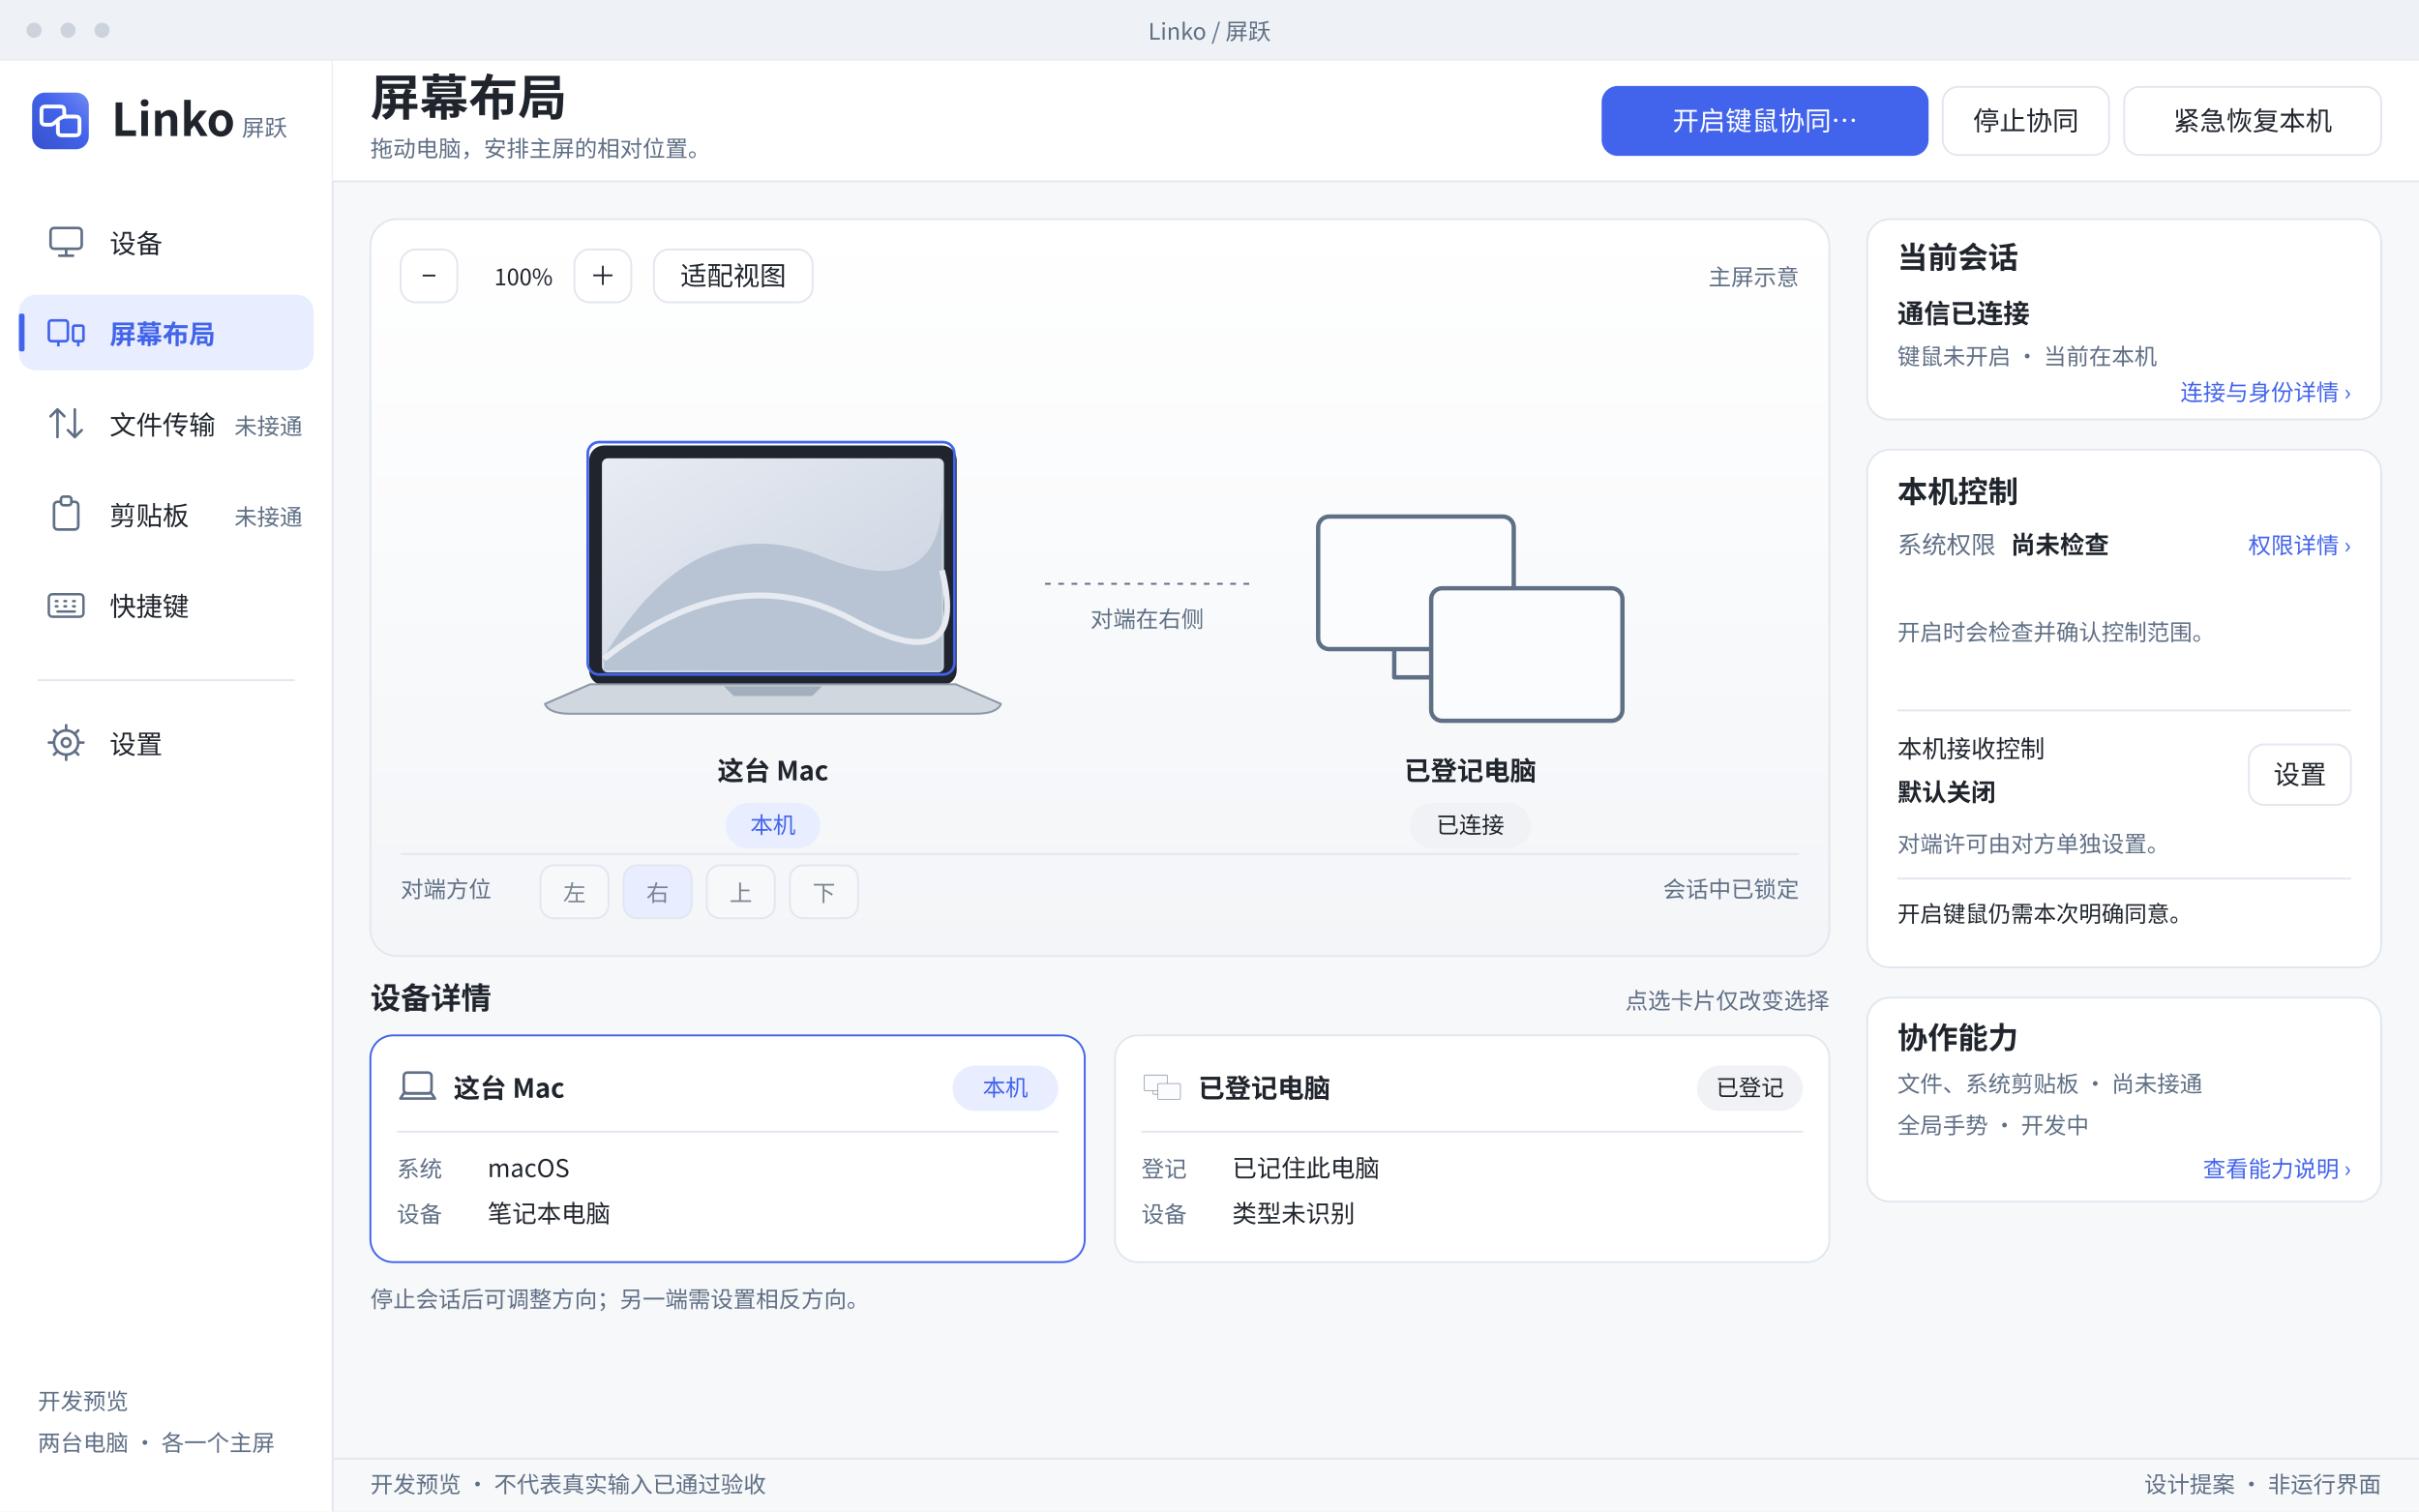
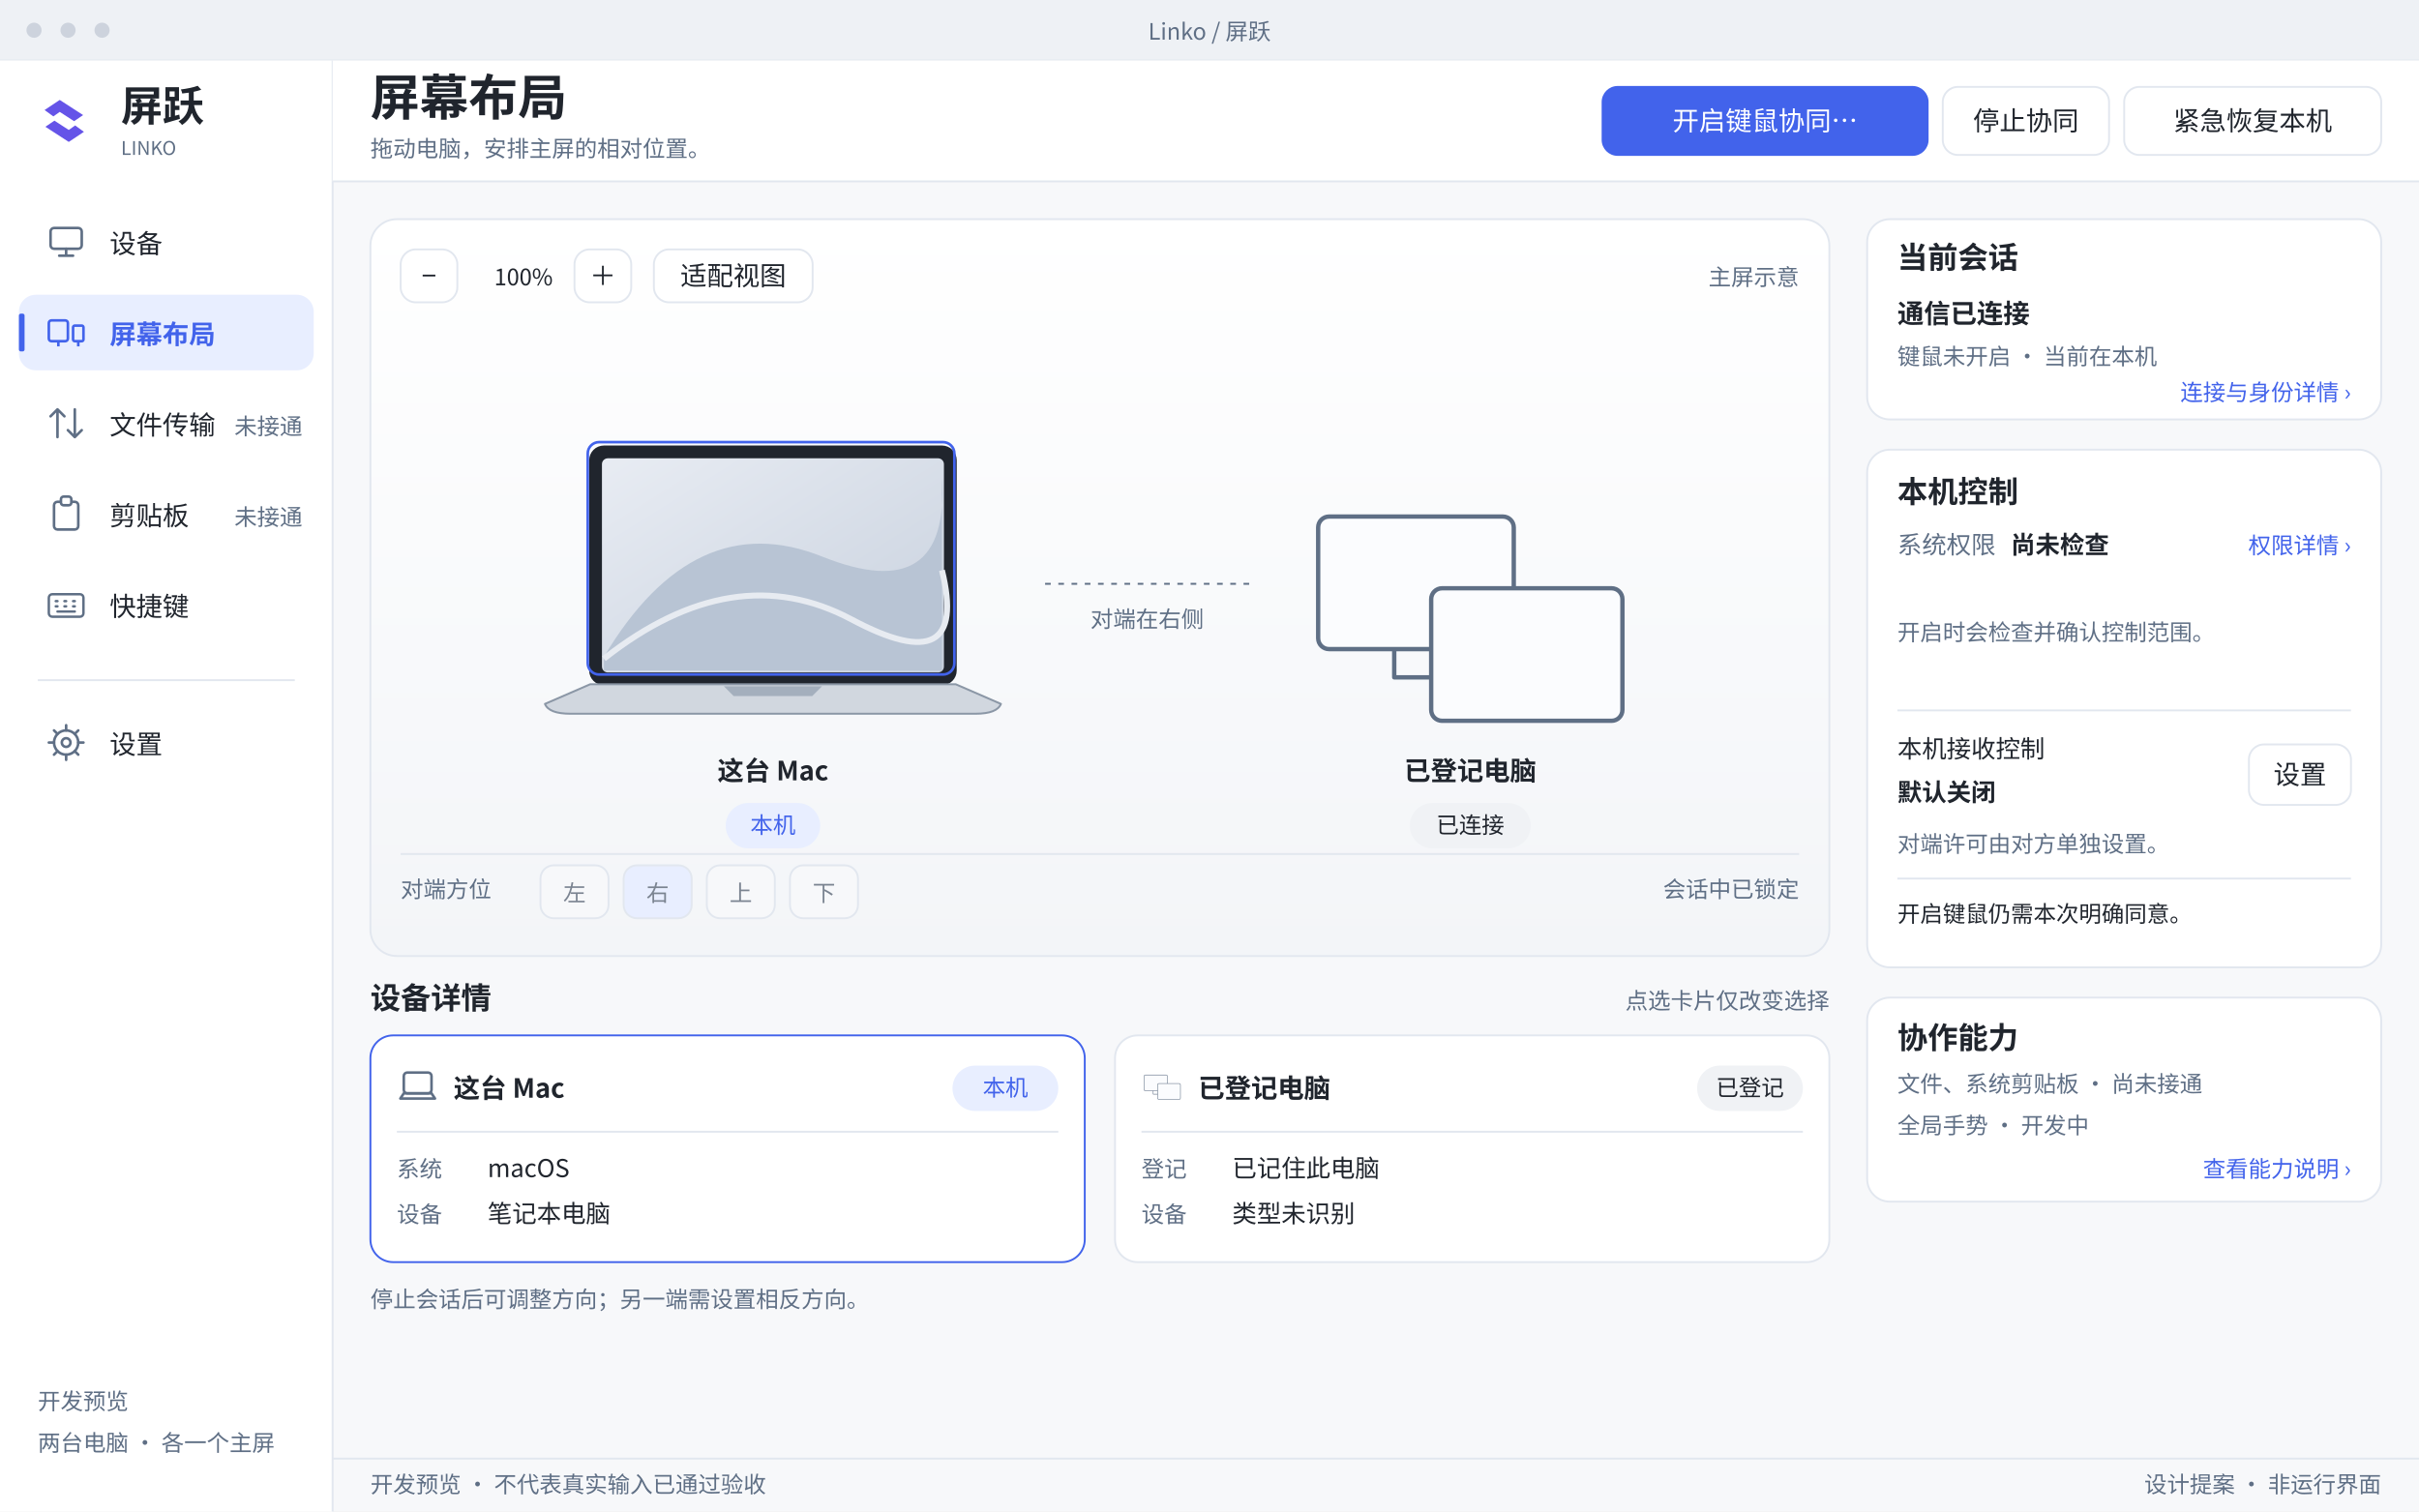
<svg xmlns="http://www.w3.org/2000/svg" xmlns:xlink="http://www.w3.org/1999/xlink" width="1280" height="800" viewBox="0 0 1280 800" role="img" aria-labelledby="title desc">
  <defs>
    <linearGradient id="canvas" x1="0" y1="0" x2="0" y2="1">
      <stop stop-color="#FFFFFF" />
      <stop offset="1" stop-color="#F3F5F8" />
    </linearGradient>
    <linearGradient id="screen" x1="0" y1="0" x2="1" y2="1">
      <stop stop-color="#E8ECF3" />
      <stop offset="1" stop-color="#C8D1DE" />
    </linearGradient>
    <linearGradient id="brand-tile" x1="0" y1="1" x2="1" y2="0">
      <stop stop-color="#3651CC" />
      <stop offset=".58" stop-color="#4263EB" />
      <stop offset="1" stop-color="#718AF4" />
    </linearGradient>
-     <symbol id="brand" viewBox="0 0 1024 1024">
-       <rect x="32" y="32" width="960" height="960" rx="218" fill="url(#brand-tile)" />
-       <g transform="translate(0 -24)" fill="none" stroke="#FFFFFF" stroke-width="64" stroke-linecap="round" stroke-linejoin="round">
-         <path d="M576 450V356Q576 292 512 292H254Q190 292 190 356V536Q190 600 254 600H340C430 600 465 462 610 462" />
-         <path d="M468 560V716Q468 780 532 780H770Q834 780 834 716V526Q834 462 770 462H610" />
+     <symbol id="brand" viewBox="0 0 256 256">
+       <g fill="#6554E8">
+         <path d="M54 87 111 49 199 106 165 129 111 94 87 111Z" />
+         <path d="m202 169-57 38-88-57 34-23 54 35 24-17Z" />
      </g>
    </symbol>
    <symbol id="device" viewBox="0 0 24 24">
      <g fill="none" stroke="#5F6F85" stroke-width="1.5" stroke-linecap="round" stroke-linejoin="round">
        <rect x="3" y="4" width="18" height="12" rx="2" />
        <path d="M12 16v4m-4 0h8" />
      </g>
    </symbol>
    <symbol id="laptop-icon" viewBox="0 0 24 24">
      <g fill="none" stroke="#5F6F85" stroke-width="1.5" stroke-linecap="round" stroke-linejoin="round">
        <rect x="4" y="4" width="16" height="12" rx="2" />
        <path d="M4 16h16l2 3H2Z" />
      </g>
    </symbol>
    <symbol id="layout" viewBox="0 0 24 24">
      <g fill="none" stroke="#4263EB" stroke-width="1.5" stroke-linejoin="round">
        <rect x="2" y="5" width="11" height="12" rx="1.5" />
        <rect x="16" y="8" width="6" height="9" rx="1" />
        <path d="M7.5 17v3m11.5-3v3" />
      </g>
    </symbol>
    <symbol id="transfer" viewBox="0 0 24 24">
      <path d="M7 20V4L3 8m4-4 4 4m6-4v16l-4-4m4 4 4-4" fill="none" stroke="#5F6F85" stroke-width="1.5" stroke-linecap="round" stroke-linejoin="round" />
    </symbol>
    <symbol id="clipboard" viewBox="0 0 24 24">
      <g fill="none" stroke="#5F6F85" stroke-width="1.5">
        <rect x="5" y="5" width="14" height="16" rx="2" />
        <rect x="9" y="2" width="6" height="5" rx="1.5" fill="#FFFFFF" />
      </g>
    </symbol>
    <symbol id="keyboard" viewBox="0 0 24 24">
      <g fill="none" stroke="#5F6F85" stroke-width="1.4" stroke-linecap="round">
        <rect x="2" y="6" width="20" height="13" rx="2" />
        <path d="M6 10h1m4 0h1m4 0h1M6 13h1m4 0h1m4 0h1M7 16h10" />
      </g>
    </symbol>
    <symbol id="settings" viewBox="0 0 24 24">
      <g fill="none" stroke="#5F6F85" stroke-width="1.5" stroke-linecap="round">
        <circle cx="12" cy="12" r="7" />
        <circle cx="12" cy="12" r="2.5" />
        <path d="M12 2v3m0 14v3M2 12h3m14 0h3M5 5l2 2m10 10 2 2M5 19l2-2M17 7l2-2" />
      </g>
    </symbol>
    <symbol id="generic" viewBox="0 0 160 120">
      <g fill="#FBFCFE" stroke="#5F6F85" stroke-width="2" stroke-linejoin="round">
        <rect x="10" y="16" width="90" height="61" rx="5" />
        <rect x="62" y="49" width="88" height="61" rx="5" />
        <path d="M45 77v13h17" fill="none" />
      </g>
    </symbol>
    <symbol id="laptop" viewBox="0 0 240 150">
      <g stroke-linejoin="round">
        <rect x="27" y="8" width="186" height="121" rx="7" fill="#20252D" stroke="#20252D" />
        <rect x="33" y="14" width="174" height="109" rx="3" fill="url(#screen)" />
        <path d="M34 115Q80 38 145 64T206 24V122H34Z" fill="#B8C4D4" />
        <path d="M34 116Q100 64 160 96T206 71" fill="none" stroke="#E7EBF1" stroke-width="3" />
        <path d="M27 129h186l23 10q-2 5-13 5H17q-11 0-13-5Z" fill="#D1D7DF" stroke="#8B97A6" />
        <path d="M95 130h50l-5 5h-40Z" fill="#A4AFBD" />
      </g>
    </symbol>
  </defs>
  <rect x="0" y="0" width="1280" height="800" rx="0" fill="#F7F8FA" stroke="none" />
  <rect x="0" y="0" width="1280" height="32" rx="0" fill="#EEF1F5" stroke="none" />
  <circle cx="18" cy="16" r="4" fill="#CDD3DD" />
  <circle cx="36" cy="16" r="4" fill="#CDD3DD" />
  <circle cx="54" cy="16" r="4" fill="#CDD3DD" />
  <text x="640.0" y="21" text-anchor="middle" font-weight="400" font-family="&quot;Noto Sans CJK SC&quot;,&quot;PingFang SC&quot;,&quot;Microsoft YaHei&quot;,sans-serif" fill="#5F6F85" font-size="12px">Linko / 屏跃</text>
  <line x1="0" y1="32" x2="1280" y2="32" stroke="#E2E7EF" />
  <rect x="0" y="32" width="176" height="768" rx="0" fill="#FFFFFF" stroke="none" />
  <line x1="176" y1="32" x2="176" y2="800" stroke="#E2E7EF" />
-   <use xlink:href="#brand" x="16" y="48" width="32" height="32" />
-   <text x="59" y="72" text-anchor="start" font-weight="600" font-family="&quot;Noto Sans CJK SC&quot;,&quot;PingFang SC&quot;,&quot;Microsoft YaHei&quot;,sans-serif" fill="#20252D" font-size="24px">Linko</text>
-   <text x="128" y="72" text-anchor="start" font-weight="400" font-family="&quot;Noto Sans CJK SC&quot;,&quot;PingFang SC&quot;,&quot;Microsoft YaHei&quot;,sans-serif" fill="#5F6F85" font-size="12px">屏跃</text>
+   <use xlink:href="#brand" x="16" y="46" width="36" height="36" />
+   <text x="64" y="64" font-family="Noto Sans CJK SC, PingFang SC, Microsoft YaHei, sans-serif" font-size="22" font-weight="650" fill="#20252D">屏跃</text>
+   <text x="64" y="82" font-family="Noto Sans CJK SC, PingFang SC, Microsoft YaHei, sans-serif" font-size="10" font-weight="500" fill="#5F6F85">LINKO</text>
  <use xlink:href="#device" x="24" y="117" width="22" height="22" />
  <text x="58" y="134" text-anchor="start" font-weight="400" font-family="&quot;Noto Sans CJK SC&quot;,&quot;PingFang SC&quot;,&quot;Microsoft YaHei&quot;,sans-serif" fill="#20252D" font-size="14px">设备</text>
  <rect x="10" y="156" width="156" height="40" rx="9" fill="#E8EEFF" stroke="none" />
  <rect x="10" y="166" width="3" height="20" rx="1" fill="#4263EB" stroke="none" />
  <use xlink:href="#layout" x="24" y="165" width="22" height="22" />
  <text x="58" y="182" text-anchor="start" font-weight="600" font-family="&quot;Noto Sans CJK SC&quot;,&quot;PingFang SC&quot;,&quot;Microsoft YaHei&quot;,sans-serif" fill="#4263EB" font-size="14px">屏幕布局</text>
  <use xlink:href="#transfer" x="24" y="213" width="22" height="22" />
  <text x="58" y="230" text-anchor="start" font-weight="400" font-family="&quot;Noto Sans CJK SC&quot;,&quot;PingFang SC&quot;,&quot;Microsoft YaHei&quot;,sans-serif" fill="#20252D" font-size="14px">文件传输</text>
  <text x="160" y="230" font-family="Noto Sans CJK SC, PingFang SC, Microsoft YaHei, sans-serif" font-size="12" font-weight="400" fill="#5F6F85" text-anchor="end">未接通</text>
  <use xlink:href="#clipboard" x="24" y="261" width="22" height="22" />
  <text x="58" y="278" text-anchor="start" font-weight="400" font-family="&quot;Noto Sans CJK SC&quot;,&quot;PingFang SC&quot;,&quot;Microsoft YaHei&quot;,sans-serif" fill="#20252D" font-size="14px">剪贴板</text>
  <text x="160" y="278" font-family="Noto Sans CJK SC, PingFang SC, Microsoft YaHei, sans-serif" font-size="12" font-weight="400" fill="#5F6F85" text-anchor="end">未接通</text>
  <use xlink:href="#keyboard" x="24" y="309" width="22" height="22" />
  <text x="58" y="326" text-anchor="start" font-weight="400" font-family="&quot;Noto Sans CJK SC&quot;,&quot;PingFang SC&quot;,&quot;Microsoft YaHei&quot;,sans-serif" fill="#20252D" font-size="14px">快捷键</text>
  <line x1="20" y1="360" x2="156" y2="360" stroke="#E2E7EF" />
  <use xlink:href="#settings" x="24" y="382" width="22" height="22" />
  <text x="58" y="399" text-anchor="start" font-weight="400" font-family="&quot;Noto Sans CJK SC&quot;,&quot;PingFang SC&quot;,&quot;Microsoft YaHei&quot;,sans-serif" fill="#20252D" font-size="14px">设置</text>
  <text x="20" y="746" text-anchor="start" font-weight="400" font-family="&quot;Noto Sans CJK SC&quot;,&quot;PingFang SC&quot;,&quot;Microsoft YaHei&quot;,sans-serif" fill="#5F6F85" font-size="12px">开发预览</text>
  <text x="20" y="768" text-anchor="start" font-weight="400" font-family="&quot;Noto Sans CJK SC&quot;,&quot;PingFang SC&quot;,&quot;Microsoft YaHei&quot;,sans-serif" fill="#5F6F85" font-size="12px">两台电脑 · 各一个主屏</text>
  <rect x="176" y="32" width="1104" height="64" rx="0" fill="#FFFFFF" stroke="none" />
  <line x1="176" y1="96" x2="1280" y2="96" stroke="#E2E7EF" />
  <text x="196" y="61" text-anchor="start" font-weight="650" font-family="&quot;Noto Sans CJK SC&quot;,&quot;PingFang SC&quot;,&quot;Microsoft YaHei&quot;,sans-serif" fill="#20252D" font-size="26px">屏幕布局</text>
  <text x="196" y="83" text-anchor="start" font-weight="400" font-family="&quot;Noto Sans CJK SC&quot;,&quot;PingFang SC&quot;,&quot;Microsoft YaHei&quot;,sans-serif" fill="#5F6F85" font-size="12px">拖动电脑，安排主屏的相对位置。</text>
  <rect x="848" y="46" width="172" height="36" rx="8" fill="#4263EB" stroke="#4263EB" data-control="primary" data-box="848,46,172,36" />
  <text x="934.0" y="69.0" text-anchor="middle" font-weight="400" font-family="&quot;Noto Sans CJK SC&quot;,&quot;PingFang SC&quot;,&quot;Microsoft YaHei&quot;,sans-serif" fill="#FFFFFF" font-size="14px">开启键鼠协同…</text>
  <rect x="1028" y="46" width="88" height="36" rx="8" fill="#FFFFFF" stroke="#E2E7EF" data-control="stop" data-box="1028,46,88,36" />
  <text x="1072.0" y="69.0" text-anchor="middle" font-weight="400" font-family="&quot;Noto Sans CJK SC&quot;,&quot;PingFang SC&quot;,&quot;Microsoft YaHei&quot;,sans-serif" fill="#20252D" font-size="14px">停止协同</text>
  <rect x="1124" y="46" width="136" height="36" rx="8" fill="#FFFFFF" stroke="#E2E7EF" data-control="recovery" data-box="1124,46,136,36" />
  <text x="1192.0" y="69.0" text-anchor="middle" font-weight="400" font-family="&quot;Noto Sans CJK SC&quot;,&quot;PingFang SC&quot;,&quot;Microsoft YaHei&quot;,sans-serif" fill="#20252D" font-size="14px">紧急恢复本机</text>
  <line x1="176" y1="772" x2="1280" y2="772" stroke="#E2E7EF" />
  <text x="196" y="790" text-anchor="start" font-weight="400" font-family="&quot;Noto Sans CJK SC&quot;,&quot;PingFang SC&quot;,&quot;Microsoft YaHei&quot;,sans-serif" fill="#5F6F85" font-size="12px">开发预览 · 不代表真实输入已通过验收</text>
  <text x="1260" y="790" text-anchor="end" font-weight="400" font-family="&quot;Noto Sans CJK SC&quot;,&quot;PingFang SC&quot;,&quot;Microsoft YaHei&quot;,sans-serif" fill="#5F6F85" font-size="12px">设计提案 · 非运行界面</text>
  <rect x="196" y="116" width="772" height="390" rx="14" fill="url(#canvas)" stroke="#E2E7EF" data-region="canvas" />
  <rect x="212" y="132" width="30" height="28" rx="8" fill="#FFFFFF" stroke="#E2E7EF" />
  <text x="227.0" y="151.0" text-anchor="middle" font-weight="400" font-family="&quot;Noto Sans CJK SC&quot;,&quot;PingFang SC&quot;,&quot;Microsoft YaHei&quot;,sans-serif" fill="#20252D" font-size="14px">−</text>
  <text x="277" y="151" text-anchor="middle" font-weight="400" font-family="&quot;Noto Sans CJK SC&quot;,&quot;PingFang SC&quot;,&quot;Microsoft YaHei&quot;,sans-serif" fill="#20252D" font-size="12px">100%</text>
  <rect x="304" y="132" width="30" height="28" rx="8" fill="#FFFFFF" stroke="#E2E7EF" />
  <text x="319.0" y="151.0" text-anchor="middle" font-weight="400" font-family="&quot;Noto Sans CJK SC&quot;,&quot;PingFang SC&quot;,&quot;Microsoft YaHei&quot;,sans-serif" fill="#20252D" font-size="14px">＋</text>
  <rect x="346" y="132" width="84" height="28" rx="8" fill="#FFFFFF" stroke="#E2E7EF" />
  <text x="388.0" y="151.0" text-anchor="middle" font-weight="400" font-family="&quot;Noto Sans CJK SC&quot;,&quot;PingFang SC&quot;,&quot;Microsoft YaHei&quot;,sans-serif" fill="#20252D" font-size="14px">适配视图</text>
  <text x="952" y="151" text-anchor="end" font-weight="400" font-family="&quot;Noto Sans CJK SC&quot;,&quot;PingFang SC&quot;,&quot;Microsoft YaHei&quot;,sans-serif" fill="#5F6F85" font-size="12px">主屏示意</text>
  <use xlink:href="#laptop" x="284" y="228" width="250" height="156" />
  <rect x="311" y="234" width="194" height="123" rx="6" fill="none" stroke="#4263EB" stroke-width="1.4" />
  <use xlink:href="#generic" x="686" y="255" width="184" height="138" />
  <line x1="553" y1="309" x2="662" y2="309" stroke="#5F6F85" stroke-dasharray="3 4" />
  <text x="607" y="332" text-anchor="middle" font-weight="400" font-family="&quot;Noto Sans CJK SC&quot;,&quot;PingFang SC&quot;,&quot;Microsoft YaHei&quot;,sans-serif" fill="#5F6F85" font-size="12px">对端在右侧</text>
  <text x="409" y="413" text-anchor="middle" font-weight="600" font-family="&quot;Noto Sans CJK SC&quot;,&quot;PingFang SC&quot;,&quot;Microsoft YaHei&quot;,sans-serif" fill="#20252D" font-size="14px">这台 Mac</text>
  <text x="778" y="413" text-anchor="middle" font-weight="600" font-family="&quot;Noto Sans CJK SC&quot;,&quot;PingFang SC&quot;,&quot;Microsoft YaHei&quot;,sans-serif" fill="#20252D" font-size="14px">已登记电脑</text>
  <rect x="384" y="425" width="50" height="24" rx="12" fill="#E8EEFF" stroke="none" />
  <text x="409.0" y="441" text-anchor="middle" font-weight="400" font-family="&quot;Noto Sans CJK SC&quot;,&quot;PingFang SC&quot;,&quot;Microsoft YaHei&quot;,sans-serif" fill="#4263EB" font-size="12px">本机</text>
  <rect x="746" y="425" width="64" height="24" rx="12" fill="#F0F2F5" stroke="none" />
  <text x="778.0" y="441" text-anchor="middle" font-weight="400" font-family="&quot;Noto Sans CJK SC&quot;,&quot;PingFang SC&quot;,&quot;Microsoft YaHei&quot;,sans-serif" fill="#20252D" font-size="12px">已连接</text>
  <line x1="212" y1="452" x2="952" y2="452" stroke="#E2E7EF" />
  <text x="212" y="475" text-anchor="start" font-weight="400" font-family="&quot;Noto Sans CJK SC&quot;,&quot;PingFang SC&quot;,&quot;Microsoft YaHei&quot;,sans-serif" fill="#5F6F85" font-size="12px">对端方位</text>
  <rect x="286" y="458" width="36" height="28" rx="7" fill="#F7F8FA" stroke="#E2E7EF" />
  <text x="304" y="477" text-anchor="middle" font-weight="400" font-family="&quot;Noto Sans CJK SC&quot;,&quot;PingFang SC&quot;,&quot;Microsoft YaHei&quot;,sans-serif" fill="#7B8491" font-size="12px">左</text>
  <rect x="330" y="458" width="36" height="28" rx="7" fill="#E8EEFF" stroke="#E2E7EF" />
  <text x="348" y="477" text-anchor="middle" font-weight="400" font-family="&quot;Noto Sans CJK SC&quot;,&quot;PingFang SC&quot;,&quot;Microsoft YaHei&quot;,sans-serif" fill="#7B8491" font-size="12px">右</text>
  <rect x="374" y="458" width="36" height="28" rx="7" fill="#F7F8FA" stroke="#E2E7EF" />
  <text x="392" y="477" text-anchor="middle" font-weight="400" font-family="&quot;Noto Sans CJK SC&quot;,&quot;PingFang SC&quot;,&quot;Microsoft YaHei&quot;,sans-serif" fill="#7B8491" font-size="12px">上</text>
  <rect x="418" y="458" width="36" height="28" rx="7" fill="#F7F8FA" stroke="#E2E7EF" />
  <text x="436" y="477" text-anchor="middle" font-weight="400" font-family="&quot;Noto Sans CJK SC&quot;,&quot;PingFang SC&quot;,&quot;Microsoft YaHei&quot;,sans-serif" fill="#7B8491" font-size="12px">下</text>
  <text x="952" y="475" text-anchor="end" font-weight="400" font-family="&quot;Noto Sans CJK SC&quot;,&quot;PingFang SC&quot;,&quot;Microsoft YaHei&quot;,sans-serif" fill="#5F6F85" font-size="12px">会话中已锁定</text>
  <text x="196" y="534" text-anchor="start" font-weight="600" font-family="&quot;Noto Sans CJK SC&quot;,&quot;PingFang SC&quot;,&quot;Microsoft YaHei&quot;,sans-serif" fill="#20252D" font-size="16px">设备详情</text>
  <text x="968" y="534" text-anchor="end" font-weight="400" font-family="&quot;Noto Sans CJK SC&quot;,&quot;PingFang SC&quot;,&quot;Microsoft YaHei&quot;,sans-serif" fill="#5F6F85" font-size="12px">点选卡片仅改变选择</text>
  <rect x="196" y="548" width="378.0" height="120" rx="12" fill="#FFFFFF" stroke="#4263EB" />
  <use xlink:href="#laptop-icon" x="210" y="564" width="22" height="22" />
  <text x="240" y="581" text-anchor="start" font-weight="600" font-family="&quot;Noto Sans CJK SC&quot;,&quot;PingFang SC&quot;,&quot;Microsoft YaHei&quot;,sans-serif" fill="#20252D" font-size="14px">这台 Mac</text>
  <rect x="504.0" y="564" width="56" height="24" rx="12" fill="#E8EEFF" stroke="none" />
  <text x="532.0" y="580" text-anchor="middle" font-weight="400" font-family="&quot;Noto Sans CJK SC&quot;,&quot;PingFang SC&quot;,&quot;Microsoft YaHei&quot;,sans-serif" fill="#4263EB" font-size="12px">本机</text>
  <line x1="210" y1="599" x2="560.0" y2="599" stroke="#E2E7EF" />
  <text x="210" y="623" text-anchor="start" font-weight="400" font-family="&quot;Noto Sans CJK SC&quot;,&quot;PingFang SC&quot;,&quot;Microsoft YaHei&quot;,sans-serif" fill="#5F6F85" font-size="12px">系统</text>
  <text x="258" y="623" text-anchor="start" font-weight="400" font-family="&quot;Noto Sans CJK SC&quot;,&quot;PingFang SC&quot;,&quot;Microsoft YaHei&quot;,sans-serif" fill="#20252D" font-size="13px">macOS</text>
  <text x="210" y="647" text-anchor="start" font-weight="400" font-family="&quot;Noto Sans CJK SC&quot;,&quot;PingFang SC&quot;,&quot;Microsoft YaHei&quot;,sans-serif" fill="#5F6F85" font-size="12px">设备</text>
  <text x="258" y="647" text-anchor="start" font-weight="400" font-family="&quot;Noto Sans CJK SC&quot;,&quot;PingFang SC&quot;,&quot;Microsoft YaHei&quot;,sans-serif" fill="#20252D" font-size="13px">笔记本电脑</text>
  <rect x="590.0" y="548" width="378.0" height="120" rx="12" fill="#FFFFFF" stroke="#E2E7EF" />
  <use xlink:href="#generic" x="604.0" y="564" width="22" height="22" />
  <text x="634.0" y="581" text-anchor="start" font-weight="600" font-family="&quot;Noto Sans CJK SC&quot;,&quot;PingFang SC&quot;,&quot;Microsoft YaHei&quot;,sans-serif" fill="#20252D" font-size="14px">已登记电脑</text>
  <rect x="898.0" y="564" width="56" height="24" rx="12" fill="#F0F2F5" stroke="none" />
  <text x="926.0" y="580" text-anchor="middle" font-weight="400" font-family="&quot;Noto Sans CJK SC&quot;,&quot;PingFang SC&quot;,&quot;Microsoft YaHei&quot;,sans-serif" fill="#20252D" font-size="12px">已登记</text>
  <line x1="604.0" y1="599" x2="954.0" y2="599" stroke="#E2E7EF" />
  <text x="604.0" y="623" text-anchor="start" font-weight="400" font-family="&quot;Noto Sans CJK SC&quot;,&quot;PingFang SC&quot;,&quot;Microsoft YaHei&quot;,sans-serif" fill="#5F6F85" font-size="12px">登记</text>
  <text x="652.0" y="623" text-anchor="start" font-weight="400" font-family="&quot;Noto Sans CJK SC&quot;,&quot;PingFang SC&quot;,&quot;Microsoft YaHei&quot;,sans-serif" fill="#20252D" font-size="13px">已记住此电脑</text>
  <text x="604.0" y="647" text-anchor="start" font-weight="400" font-family="&quot;Noto Sans CJK SC&quot;,&quot;PingFang SC&quot;,&quot;Microsoft YaHei&quot;,sans-serif" fill="#5F6F85" font-size="12px">设备</text>
  <text x="652.0" y="647" text-anchor="start" font-weight="400" font-family="&quot;Noto Sans CJK SC&quot;,&quot;PingFang SC&quot;,&quot;Microsoft YaHei&quot;,sans-serif" fill="#20252D" font-size="13px">类型未识别</text>
  <text x="196" y="692" text-anchor="start" font-weight="400" font-family="&quot;Noto Sans CJK SC&quot;,&quot;PingFang SC&quot;,&quot;Microsoft YaHei&quot;,sans-serif" fill="#5F6F85" font-size="12px">停止会话后可调整方向；另一端需设置相反方向。</text>
  <rect x="988" y="116" width="272" height="106" rx="12" fill="#FFFFFF" stroke="#E2E7EF" data-region="connection" />
  <text x="1004" y="142" text-anchor="start" font-weight="600" font-family="&quot;Noto Sans CJK SC&quot;,&quot;PingFang SC&quot;,&quot;Microsoft YaHei&quot;,sans-serif" fill="#20252D" font-size="16px">当前会话</text>
  <text x="1004" y="171" text-anchor="start" font-weight="600" font-family="&quot;Noto Sans CJK SC&quot;,&quot;PingFang SC&quot;,&quot;Microsoft YaHei&quot;,sans-serif" fill="#20252D" font-size="14px">通信已连接</text>
  <text x="1004" y="193" text-anchor="start" font-weight="400" font-family="&quot;Noto Sans CJK SC&quot;,&quot;PingFang SC&quot;,&quot;Microsoft YaHei&quot;,sans-serif" fill="#5F6F85" font-size="12px">键鼠未开启 · 当前在本机</text>
  <text x="1244" y="212" text-anchor="end" font-weight="400" font-family="&quot;Noto Sans CJK SC&quot;,&quot;PingFang SC&quot;,&quot;Microsoft YaHei&quot;,sans-serif" fill="#4263EB" font-size="12px">连接与身份详情 ›</text>
  <rect x="988" y="238" width="272" height="274" rx="12" fill="#FFFFFF" stroke="#E2E7EF" data-region="controls" />
  <text x="1004" y="266" text-anchor="start" font-weight="600" font-family="&quot;Noto Sans CJK SC&quot;,&quot;PingFang SC&quot;,&quot;Microsoft YaHei&quot;,sans-serif" fill="#20252D" font-size="16px">本机控制</text>
  <text x="1004" y="293" text-anchor="start" font-weight="400" font-family="&quot;Noto Sans CJK SC&quot;,&quot;PingFang SC&quot;,&quot;Microsoft YaHei&quot;,sans-serif" fill="#5F6F85" font-size="13px">系统权限</text>
  <text x="1064" y="293" text-anchor="start" font-weight="600" font-family="&quot;Noto Sans CJK SC&quot;,&quot;PingFang SC&quot;,&quot;Microsoft YaHei&quot;,sans-serif" fill="#20252D" font-size="13px">尚未检查</text>
  <text x="1004" y="339" text-anchor="start" font-weight="400" font-family="&quot;Noto Sans CJK SC&quot;,&quot;PingFang SC&quot;,&quot;Microsoft YaHei&quot;,sans-serif" fill="#5F6F85" font-size="12px">开启时会检查并确认控制范围。</text>
  <text x="1244" y="293" text-anchor="end" font-weight="400" font-family="&quot;Noto Sans CJK SC&quot;,&quot;PingFang SC&quot;,&quot;Microsoft YaHei&quot;,sans-serif" fill="#4263EB" font-size="12px">权限详情 ›</text>
  <line x1="1004" y1="376" x2="1244" y2="376" stroke="#E2E7EF" />
  <text x="1004" y="401" text-anchor="start" font-weight="400" font-family="&quot;Noto Sans CJK SC&quot;,&quot;PingFang SC&quot;,&quot;Microsoft YaHei&quot;,sans-serif" fill="#20252D" font-size="13px">本机接收控制</text>
  <text x="1004" y="424" text-anchor="start" font-weight="600" font-family="&quot;Noto Sans CJK SC&quot;,&quot;PingFang SC&quot;,&quot;Microsoft YaHei&quot;,sans-serif" fill="#20252D" font-size="13px">默认关闭</text>
  <rect x="1190" y="394" width="54" height="32" rx="8" fill="#FFFFFF" stroke="#E2E7EF" />
  <text x="1217.0" y="415.0" text-anchor="middle" font-weight="400" font-family="&quot;Noto Sans CJK SC&quot;,&quot;PingFang SC&quot;,&quot;Microsoft YaHei&quot;,sans-serif" fill="#20252D" font-size="14px">设置</text>
  <text x="1004" y="451" text-anchor="start" font-weight="400" font-family="&quot;Noto Sans CJK SC&quot;,&quot;PingFang SC&quot;,&quot;Microsoft YaHei&quot;,sans-serif" fill="#5F6F85" font-size="12px">对端许可由对方单独设置。</text>
  <line x1="1004" y1="465" x2="1244" y2="465" stroke="#E2E7EF" />
  <text x="1004" y="488" text-anchor="start" font-weight="400" font-family="&quot;Noto Sans CJK SC&quot;,&quot;PingFang SC&quot;,&quot;Microsoft YaHei&quot;,sans-serif" fill="#20252D" font-size="12px">开启键鼠仍需本次明确同意。</text>
  <rect x="988" y="528" width="272" height="108" rx="12" fill="#FFFFFF" stroke="#E2E7EF" data-region="capabilities" />
  <text x="1004" y="555" text-anchor="start" font-weight="600" font-family="&quot;Noto Sans CJK SC&quot;,&quot;PingFang SC&quot;,&quot;Microsoft YaHei&quot;,sans-serif" fill="#20252D" font-size="16px">协作能力</text>
  <text x="1004" y="578" text-anchor="start" font-weight="400" font-family="&quot;Noto Sans CJK SC&quot;,&quot;PingFang SC&quot;,&quot;Microsoft YaHei&quot;,sans-serif" fill="#5F6F85" font-size="12px">文件、系统剪贴板 · 尚未接通</text>
  <text x="1004" y="600" text-anchor="start" font-weight="400" font-family="&quot;Noto Sans CJK SC&quot;,&quot;PingFang SC&quot;,&quot;Microsoft YaHei&quot;,sans-serif" fill="#5F6F85" font-size="12px">全局手势 · 开发中</text>
  <text x="1244" y="623" text-anchor="end" font-weight="400" font-family="&quot;Noto Sans CJK SC&quot;,&quot;PingFang SC&quot;,&quot;Microsoft YaHei&quot;,sans-serif" fill="#4263EB" font-size="12px">查看能力说明 ›</text>
</svg>
